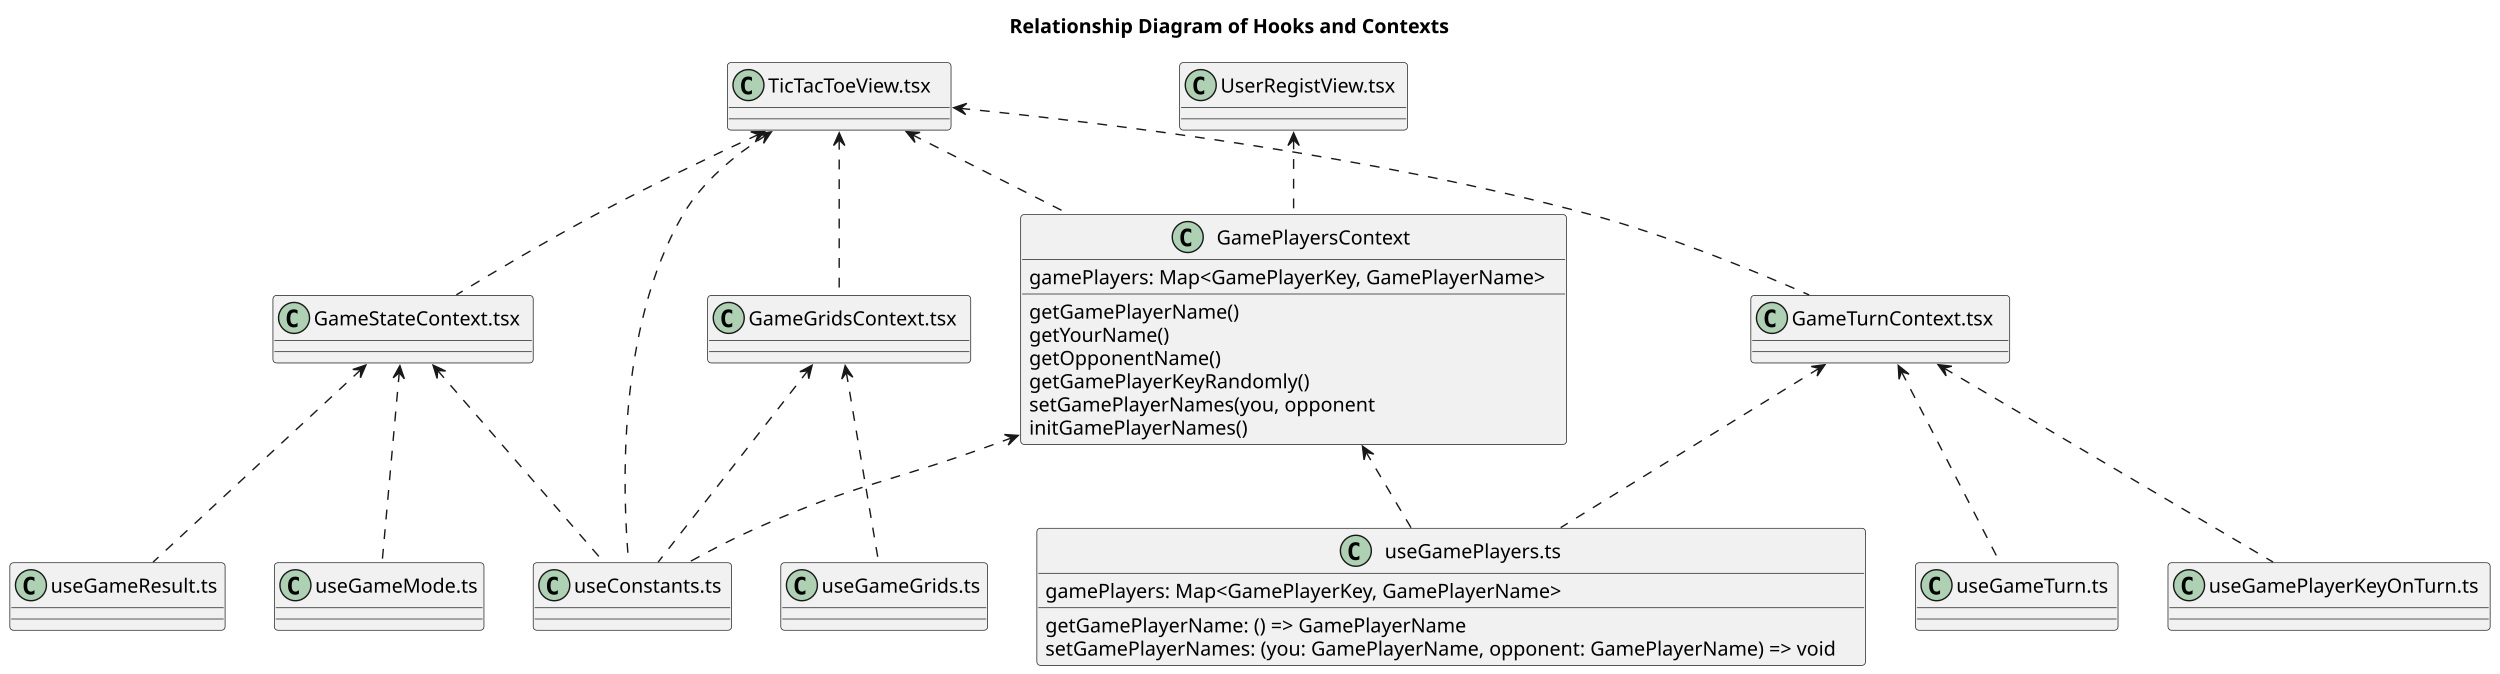
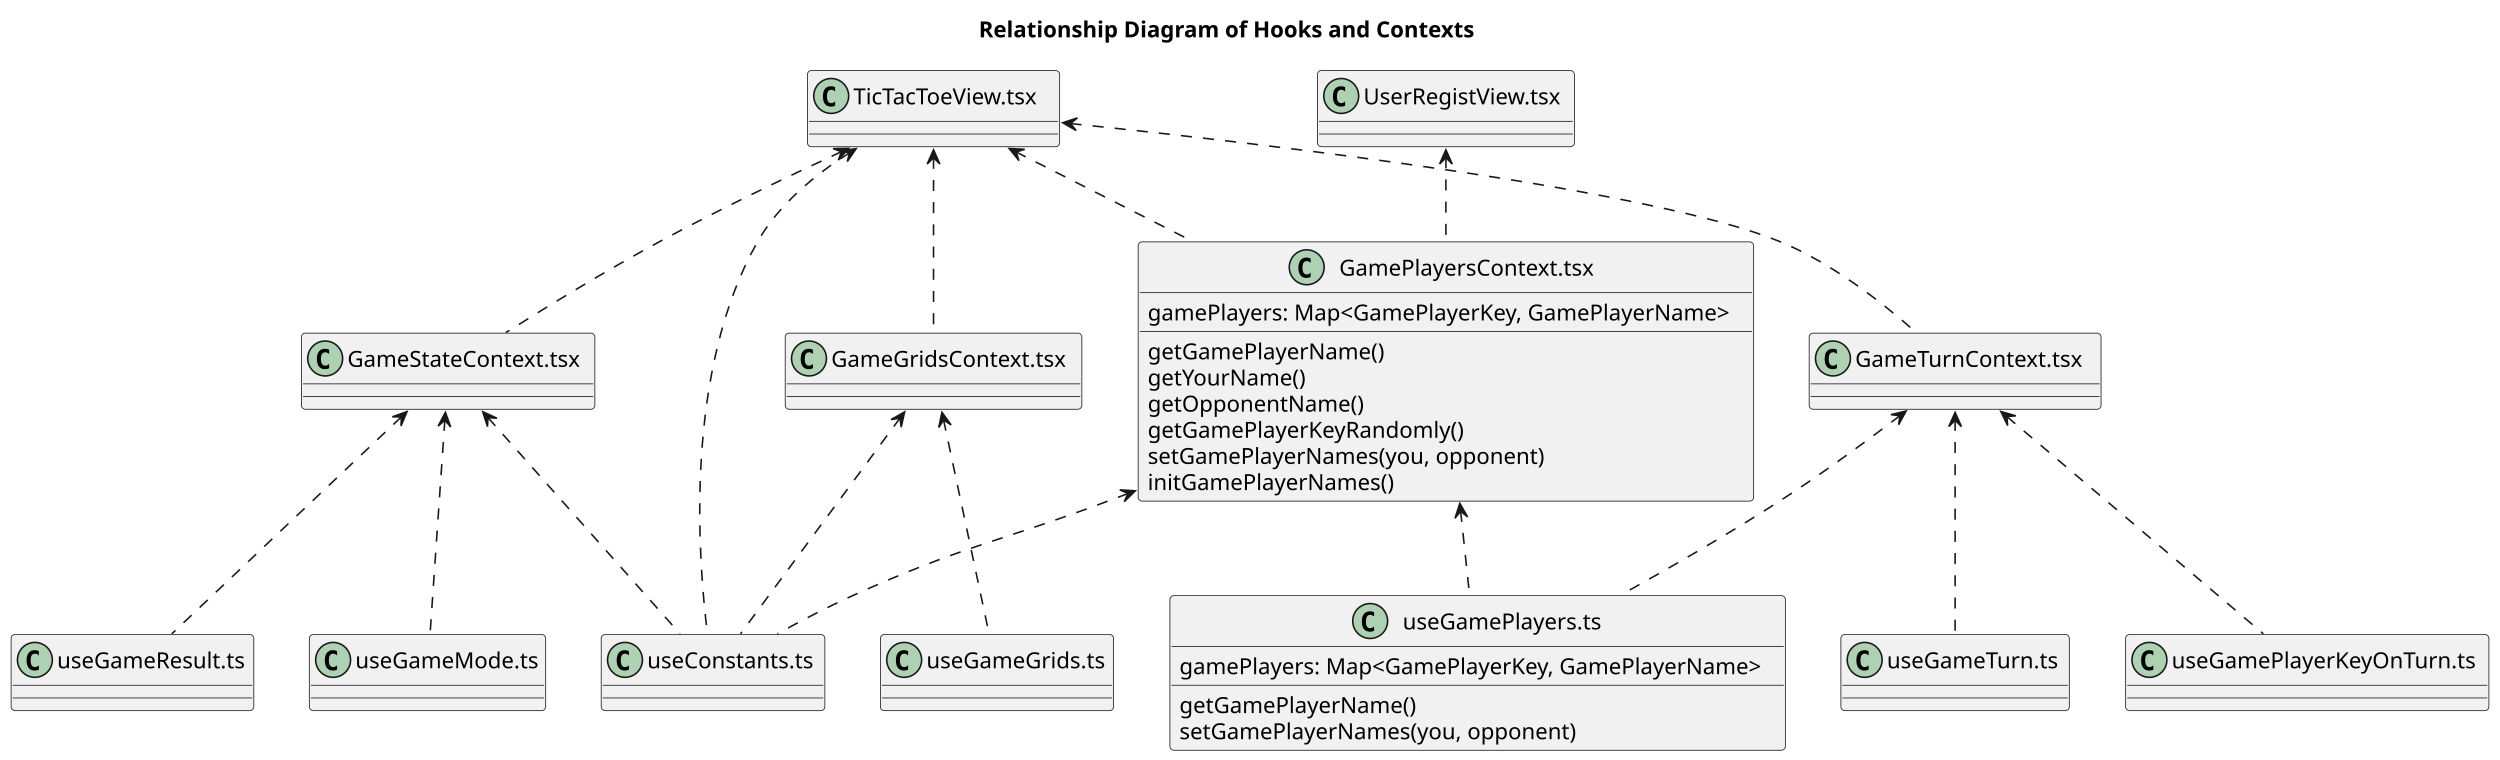
- <svg xmlns="http://www.w3.org/2000/svg" contentStyleType="text/css" height="479px" preserveAspectRatio="none" style="width:1777px;height:479px;background:#FFFFFF;" version="1.1" viewBox="0 0 1777 479" width="1777px" zoomAndPan="magnify">
+ <svg xmlns="http://www.w3.org/2000/svg" contentStyleType="text/css" height="479px" preserveAspectRatio="none" style="width:1576px;height:479px;background:#FFFFFF;" version="1.1" viewBox="0 0 1576 479" width="1576px" zoomAndPan="magnify">
  <defs />
  <g>
-     <text fill="#000000" font-family="sans-serif" font-size="14" font-weight="bold" lengthAdjust="spacing" textLength="328" x="717.5" y="23.535">Relationship Diagram of Hooks and Contexts</text>
+     <text fill="#000000" font-family="sans-serif" font-size="14" font-weight="bold" lengthAdjust="spacing" textLength="328" x="617" y="23.535">Relationship Diagram of Hooks and Contexts</text>
    <g id="elem_UserRegistView">
-       <rect codeLine="3" fill="#F1F1F1" height="48" id="UserRegistView" rx="2.5" ry="2.5" style="stroke:#181818;stroke-width:0.5;" width="162" x="838.5" y="44.488" />
-       <ellipse cx="853.5" cy="60.488" fill="#ADD1B2" rx="11" ry="11" style="stroke:#181818;stroke-width:1.0;" />
-       <path d="M855.973,66.631 Q855.392,66.93 854.753,67.08 Q854.114,67.229 853.408,67.229 Q850.901,67.229 849.582,65.577 Q848.262,63.925 848.262,60.804 Q848.262,57.675 849.582,56.023 Q850.901,54.371 853.408,54.371 Q854.114,54.371 854.761,54.52 Q855.409,54.67 855.973,54.969 L855.973,57.691 Q855.342,57.11 854.749,56.841 Q854.155,56.571 853.524,56.571 Q852.18,56.571 851.495,57.638 Q850.81,58.704 850.81,60.804 Q850.81,62.896 851.495,63.963 Q852.18,65.029 853.524,65.029 Q854.155,65.029 854.749,64.76 Q855.342,64.49 855.973,63.909 Z " fill="#000000" />
-       <text fill="#000000" font-family="sans-serif" font-size="14" lengthAdjust="spacing" textLength="130" x="867.5" y="65.779">UserRegistView.tsx</text>
-       <line style="stroke:#181818;stroke-width:0.5;" x1="839.5" x2="999.5" y1="76.488" y2="76.488" />
-       <line style="stroke:#181818;stroke-width:0.5;" x1="839.5" x2="999.5" y1="84.488" y2="84.488" />
+       <rect codeLine="3" fill="#F1F1F1" height="48" id="UserRegistView" rx="2.5" ry="2.5" style="stroke:#181818;stroke-width:0.5;" width="162" x="830.5" y="44.488" />
+       <ellipse cx="845.5" cy="60.488" fill="#ADD1B2" rx="11" ry="11" style="stroke:#181818;stroke-width:1.0;" />
+       <path d="M847.973,66.631 Q847.392,66.93 846.753,67.08 Q846.114,67.229 845.408,67.229 Q842.901,67.229 841.582,65.577 Q840.262,63.925 840.262,60.804 Q840.262,57.675 841.582,56.023 Q842.901,54.371 845.408,54.371 Q846.114,54.371 846.761,54.52 Q847.409,54.67 847.973,54.969 L847.973,57.691 Q847.342,57.11 846.749,56.841 Q846.155,56.571 845.524,56.571 Q844.18,56.571 843.495,57.638 Q842.81,58.704 842.81,60.804 Q842.81,62.896 843.495,63.963 Q844.18,65.029 845.524,65.029 Q846.155,65.029 846.749,64.76 Q847.342,64.49 847.973,63.909 Z " fill="#000000" />
+       <text fill="#000000" font-family="sans-serif" font-size="14" lengthAdjust="spacing" textLength="130" x="859.5" y="65.779">UserRegistView.tsx</text>
+       <line style="stroke:#181818;stroke-width:0.5;" x1="831.5" x2="991.5" y1="76.488" y2="76.488" />
+       <line style="stroke:#181818;stroke-width:0.5;" x1="831.5" x2="991.5" y1="84.488" y2="84.488" />
    </g>
    <g id="elem_TicTacToeView">
-       <rect codeLine="6" fill="#F1F1F1" height="48" id="TicTacToeView" rx="2.5" ry="2.5" style="stroke:#181818;stroke-width:0.5;" width="159" x="517" y="44.488" />
-       <ellipse cx="532" cy="60.488" fill="#ADD1B2" rx="11" ry="11" style="stroke:#181818;stroke-width:1.0;" />
-       <path d="M534.473,66.631 Q533.892,66.93 533.253,67.08 Q532.614,67.229 531.908,67.229 Q529.401,67.229 528.082,65.577 Q526.762,63.925 526.762,60.804 Q526.762,57.675 528.082,56.023 Q529.401,54.371 531.908,54.371 Q532.614,54.371 533.261,54.52 Q533.909,54.67 534.473,54.969 L534.473,57.691 Q533.842,57.11 533.249,56.841 Q532.655,56.571 532.024,56.571 Q530.68,56.571 529.995,57.638 Q529.31,58.704 529.31,60.804 Q529.31,62.896 529.995,63.963 Q530.68,65.029 532.024,65.029 Q532.655,65.029 533.249,64.76 Q533.842,64.49 534.473,63.909 Z " fill="#000000" />
-       <text fill="#000000" font-family="sans-serif" font-size="14" lengthAdjust="spacing" textLength="127" x="546" y="65.779">TicTacToeView.tsx</text>
-       <line style="stroke:#181818;stroke-width:0.5;" x1="518" x2="675" y1="76.488" y2="76.488" />
-       <line style="stroke:#181818;stroke-width:0.5;" x1="518" x2="675" y1="84.488" y2="84.488" />
+       <rect codeLine="6" fill="#F1F1F1" height="48" id="TicTacToeView" rx="2.5" ry="2.5" style="stroke:#181818;stroke-width:0.5;" width="159" x="509" y="44.488" />
+       <ellipse cx="524" cy="60.488" fill="#ADD1B2" rx="11" ry="11" style="stroke:#181818;stroke-width:1.0;" />
+       <path d="M526.473,66.631 Q525.892,66.93 525.253,67.08 Q524.614,67.229 523.908,67.229 Q521.401,67.229 520.082,65.577 Q518.762,63.925 518.762,60.804 Q518.762,57.675 520.082,56.023 Q521.401,54.371 523.908,54.371 Q524.614,54.371 525.261,54.52 Q525.909,54.67 526.473,54.969 L526.473,57.691 Q525.842,57.11 525.249,56.841 Q524.655,56.571 524.024,56.571 Q522.68,56.571 521.995,57.638 Q521.31,58.704 521.31,60.804 Q521.31,62.896 521.995,63.963 Q522.68,65.029 524.024,65.029 Q524.655,65.029 525.249,64.76 Q525.842,64.49 526.473,63.909 Z " fill="#000000" />
+       <text fill="#000000" font-family="sans-serif" font-size="14" lengthAdjust="spacing" textLength="127" x="538" y="65.779">TicTacToeView.tsx</text>
+       <line style="stroke:#181818;stroke-width:0.5;" x1="510" x2="667" y1="76.488" y2="76.488" />
+       <line style="stroke:#181818;stroke-width:0.5;" x1="510" x2="667" y1="84.488" y2="84.488" />
    </g>
    <g id="elem_GameGridsContext">
-       <rect codeLine="11" fill="#F1F1F1" height="48" id="GameGridsContext" rx="2.5" ry="2.5" style="stroke:#181818;stroke-width:0.5;" width="187" x="503" y="209.988" />
-       <ellipse cx="518" cy="225.988" fill="#ADD1B2" rx="11" ry="11" style="stroke:#181818;stroke-width:1.0;" />
-       <path d="M520.473,232.131 Q519.892,232.43 519.253,232.58 Q518.614,232.729 517.908,232.729 Q515.401,232.729 514.082,231.077 Q512.762,229.425 512.762,226.304 Q512.762,223.175 514.082,221.523 Q515.401,219.871 517.908,219.871 Q518.614,219.871 519.261,220.02 Q519.909,220.17 520.473,220.469 L520.473,223.191 Q519.842,222.61 519.249,222.341 Q518.655,222.071 518.024,222.071 Q516.68,222.071 515.995,223.137 Q515.31,224.204 515.31,226.304 Q515.31,228.396 515.995,229.463 Q516.68,230.529 518.024,230.529 Q518.655,230.529 519.249,230.26 Q519.842,229.99 520.473,229.409 Z " fill="#000000" />
-       <text fill="#000000" font-family="sans-serif" font-size="14" lengthAdjust="spacing" textLength="155" x="532" y="231.279">GameGridsContext.tsx</text>
-       <line style="stroke:#181818;stroke-width:0.5;" x1="504" x2="689" y1="241.988" y2="241.988" />
-       <line style="stroke:#181818;stroke-width:0.5;" x1="504" x2="689" y1="249.988" y2="249.988" />
+       <rect codeLine="11" fill="#F1F1F1" height="48" id="GameGridsContext" rx="2.5" ry="2.5" style="stroke:#181818;stroke-width:0.5;" width="187" x="495" y="209.988" />
+       <ellipse cx="510" cy="225.988" fill="#ADD1B2" rx="11" ry="11" style="stroke:#181818;stroke-width:1.0;" />
+       <path d="M512.473,232.131 Q511.892,232.43 511.253,232.58 Q510.614,232.729 509.908,232.729 Q507.401,232.729 506.082,231.077 Q504.762,229.425 504.762,226.304 Q504.762,223.175 506.082,221.523 Q507.401,219.871 509.908,219.871 Q510.614,219.871 511.261,220.02 Q511.909,220.17 512.473,220.469 L512.473,223.191 Q511.842,222.61 511.249,222.341 Q510.655,222.071 510.024,222.071 Q508.68,222.071 507.995,223.137 Q507.31,224.204 507.31,226.304 Q507.31,228.396 507.995,229.463 Q508.68,230.529 510.024,230.529 Q510.655,230.529 511.249,230.26 Q511.842,229.99 512.473,229.409 Z " fill="#000000" />
+       <text fill="#000000" font-family="sans-serif" font-size="14" lengthAdjust="spacing" textLength="155" x="524" y="231.279">GameGridsContext.tsx</text>
+       <line style="stroke:#181818;stroke-width:0.5;" x1="496" x2="681" y1="241.988" y2="241.988" />
+       <line style="stroke:#181818;stroke-width:0.5;" x1="496" x2="681" y1="249.988" y2="249.988" />
    </g>
    <g id="elem_GamePlayersContext">
-       <rect codeLine="14" fill="#F1F1F1" height="163.418" id="GamePlayersContext" rx="2.5" ry="2.5" style="stroke:#181818;stroke-width:0.5;" width="388" x="725.5" y="152.488" />
-       <ellipse cx="844.25" cy="168.488" fill="#ADD1B2" rx="11" ry="11" style="stroke:#181818;stroke-width:1.0;" />
-       <path d="M846.723,174.631 Q846.142,174.93 845.503,175.08 Q844.864,175.229 844.158,175.229 Q841.651,175.229 840.332,173.577 Q839.012,171.925 839.012,168.804 Q839.012,165.675 840.332,164.023 Q841.651,162.371 844.158,162.371 Q844.864,162.371 845.511,162.52 Q846.159,162.67 846.723,162.969 L846.723,165.691 Q846.092,165.11 845.499,164.841 Q844.905,164.571 844.274,164.571 Q842.93,164.571 842.245,165.637 Q841.56,166.704 841.56,168.804 Q841.56,170.896 842.245,171.963 Q842.93,173.029 844.274,173.029 Q844.905,173.029 845.499,172.76 Q846.092,172.49 846.723,171.909 Z " fill="#000000" />
-       <text fill="#000000" font-family="sans-serif" font-size="14" lengthAdjust="spacing" textLength="142" x="864.75" y="173.779">GamePlayersContext</text>
-       <line style="stroke:#181818;stroke-width:0.5;" x1="726.5" x2="1112.5" y1="184.488" y2="184.488" />
-       <text fill="#000000" font-family="sans-serif" font-size="14" lengthAdjust="spacing" textLength="376" x="731.5" y="202.023">gamePlayers: Map&lt;GamePlayerKey, GamePlayerName&gt;</text>
-       <line style="stroke:#181818;stroke-width:0.5;" x1="726.5" x2="1112.5" y1="208.977" y2="208.977" />
-       <text fill="#000000" font-family="sans-serif" font-size="14" lengthAdjust="spacing" textLength="151" x="731.5" y="226.512">getGamePlayerName()</text>
-       <text fill="#000000" font-family="sans-serif" font-size="14" lengthAdjust="spacing" textLength="104" x="731.5" y="243">getYourName()</text>
-       <text fill="#000000" font-family="sans-serif" font-size="14" lengthAdjust="spacing" textLength="140" x="731.5" y="259.488">getOpponentName()</text>
-       <text fill="#000000" font-family="sans-serif" font-size="14" lengthAdjust="spacing" textLength="204" x="731.5" y="275.977">getGamePlayerKeyRandomly()</text>
-       <text fill="#000000" font-family="sans-serif" font-size="14" lengthAdjust="spacing" textLength="251" x="731.5" y="292.465">setGamePlayerNames(you, opponent</text>
-       <text fill="#000000" font-family="sans-serif" font-size="14" lengthAdjust="spacing" textLength="158" x="731.5" y="308.953">initGamePlayerNames()</text>
+       <rect codeLine="14" fill="#F1F1F1" height="163.418" id="GamePlayersContext" rx="2.5" ry="2.5" style="stroke:#181818;stroke-width:0.5;" width="388" x="717.5" y="152.488" />
+       <ellipse cx="823.75" cy="168.488" fill="#ADD1B2" rx="11" ry="11" style="stroke:#181818;stroke-width:1.0;" />
+       <path d="M826.223,174.631 Q825.642,174.93 825.003,175.08 Q824.364,175.229 823.658,175.229 Q821.151,175.229 819.832,173.577 Q818.512,171.925 818.512,168.804 Q818.512,165.675 819.832,164.023 Q821.151,162.371 823.658,162.371 Q824.364,162.371 825.011,162.52 Q825.659,162.67 826.223,162.969 L826.223,165.691 Q825.592,165.11 824.999,164.841 Q824.405,164.571 823.774,164.571 Q822.43,164.571 821.745,165.637 Q821.06,166.704 821.06,168.804 Q821.06,170.896 821.745,171.963 Q822.43,173.029 823.774,173.029 Q824.405,173.029 824.999,172.76 Q825.592,172.49 826.223,171.909 Z " fill="#000000" />
+       <text fill="#000000" font-family="sans-serif" font-size="14" lengthAdjust="spacing" textLength="167" x="844.25" y="173.779">GamePlayersContext.tsx</text>
+       <line style="stroke:#181818;stroke-width:0.5;" x1="718.5" x2="1104.5" y1="184.488" y2="184.488" />
+       <text fill="#000000" font-family="sans-serif" font-size="14" lengthAdjust="spacing" textLength="376" x="723.5" y="202.023">gamePlayers: Map&lt;GamePlayerKey, GamePlayerName&gt;</text>
+       <line style="stroke:#181818;stroke-width:0.5;" x1="718.5" x2="1104.5" y1="208.977" y2="208.977" />
+       <text fill="#000000" font-family="sans-serif" font-size="14" lengthAdjust="spacing" textLength="151" x="723.5" y="226.512">getGamePlayerName()</text>
+       <text fill="#000000" font-family="sans-serif" font-size="14" lengthAdjust="spacing" textLength="104" x="723.5" y="243">getYourName()</text>
+       <text fill="#000000" font-family="sans-serif" font-size="14" lengthAdjust="spacing" textLength="140" x="723.5" y="259.488">getOpponentName()</text>
+       <text fill="#000000" font-family="sans-serif" font-size="14" lengthAdjust="spacing" textLength="204" x="723.5" y="275.977">getGamePlayerKeyRandomly()</text>
+       <text fill="#000000" font-family="sans-serif" font-size="14" lengthAdjust="spacing" textLength="256" x="723.5" y="292.465">setGamePlayerNames(you, opponent)</text>
+       <text fill="#000000" font-family="sans-serif" font-size="14" lengthAdjust="spacing" textLength="158" x="723.5" y="308.953">initGamePlayerNames()</text>
    </g>
    <g id="elem_GameStateContext">
-       <rect codeLine="24" fill="#F1F1F1" height="48" id="GameStateContext" rx="2.5" ry="2.5" style="stroke:#181818;stroke-width:0.5;" width="185" x="194" y="209.988" />
-       <ellipse cx="209" cy="225.988" fill="#ADD1B2" rx="11" ry="11" style="stroke:#181818;stroke-width:1.0;" />
-       <path d="M211.473,232.131 Q210.892,232.43 210.253,232.58 Q209.614,232.729 208.908,232.729 Q206.401,232.729 205.082,231.077 Q203.762,229.425 203.762,226.304 Q203.762,223.175 205.082,221.523 Q206.401,219.871 208.908,219.871 Q209.614,219.871 210.261,220.02 Q210.909,220.17 211.473,220.469 L211.473,223.191 Q210.842,222.61 210.249,222.341 Q209.655,222.071 209.024,222.071 Q207.68,222.071 206.995,223.137 Q206.31,224.204 206.31,226.304 Q206.31,228.396 206.995,229.463 Q207.68,230.529 209.024,230.529 Q209.655,230.529 210.249,230.26 Q210.842,229.99 211.473,229.409 Z " fill="#000000" />
-       <text fill="#000000" font-family="sans-serif" font-size="14" lengthAdjust="spacing" textLength="153" x="223" y="231.279">GameStateContext.tsx</text>
-       <line style="stroke:#181818;stroke-width:0.5;" x1="195" x2="378" y1="241.988" y2="241.988" />
-       <line style="stroke:#181818;stroke-width:0.5;" x1="195" x2="378" y1="249.988" y2="249.988" />
+       <rect codeLine="24" fill="#F1F1F1" height="48" id="GameStateContext" rx="2.5" ry="2.5" style="stroke:#181818;stroke-width:0.5;" width="185" x="190" y="209.988" />
+       <ellipse cx="205" cy="225.988" fill="#ADD1B2" rx="11" ry="11" style="stroke:#181818;stroke-width:1.0;" />
+       <path d="M207.473,232.131 Q206.892,232.43 206.253,232.58 Q205.614,232.729 204.908,232.729 Q202.401,232.729 201.082,231.077 Q199.762,229.425 199.762,226.304 Q199.762,223.175 201.082,221.523 Q202.401,219.871 204.908,219.871 Q205.614,219.871 206.261,220.02 Q206.909,220.17 207.473,220.469 L207.473,223.191 Q206.842,222.61 206.249,222.341 Q205.655,222.071 205.024,222.071 Q203.68,222.071 202.995,223.137 Q202.31,224.204 202.31,226.304 Q202.31,228.396 202.995,229.463 Q203.68,230.529 205.024,230.529 Q205.655,230.529 206.249,230.26 Q206.842,229.99 207.473,229.409 Z " fill="#000000" />
+       <text fill="#000000" font-family="sans-serif" font-size="14" lengthAdjust="spacing" textLength="153" x="219" y="231.279">GameStateContext.tsx</text>
+       <line style="stroke:#181818;stroke-width:0.5;" x1="191" x2="374" y1="241.988" y2="241.988" />
+       <line style="stroke:#181818;stroke-width:0.5;" x1="191" x2="374" y1="249.988" y2="249.988" />
    </g>
    <g id="elem_GameTurnContext">
-       <rect codeLine="27" fill="#F1F1F1" height="48" id="GameTurnContext" rx="2.5" ry="2.5" style="stroke:#181818;stroke-width:0.5;" width="184" x="1244.5" y="209.988" />
-       <ellipse cx="1259.5" cy="225.988" fill="#ADD1B2" rx="11" ry="11" style="stroke:#181818;stroke-width:1.0;" />
-       <path d="M1261.973,232.131 Q1261.392,232.43 1260.753,232.58 Q1260.114,232.729 1259.408,232.729 Q1256.901,232.729 1255.582,231.077 Q1254.262,229.425 1254.262,226.304 Q1254.262,223.175 1255.582,221.523 Q1256.901,219.871 1259.408,219.871 Q1260.114,219.871 1260.761,220.02 Q1261.409,220.17 1261.973,220.469 L1261.973,223.191 Q1261.342,222.61 1260.749,222.341 Q1260.155,222.071 1259.524,222.071 Q1258.18,222.071 1257.495,223.137 Q1256.81,224.204 1256.81,226.304 Q1256.81,228.396 1257.495,229.463 Q1258.18,230.529 1259.524,230.529 Q1260.155,230.529 1260.749,230.26 Q1261.342,229.99 1261.973,229.409 Z " fill="#000000" />
-       <text fill="#000000" font-family="sans-serif" font-size="14" lengthAdjust="spacing" textLength="152" x="1273.5" y="231.279">GameTurnContext.tsx</text>
-       <line style="stroke:#181818;stroke-width:0.5;" x1="1245.5" x2="1427.5" y1="241.988" y2="241.988" />
-       <line style="stroke:#181818;stroke-width:0.5;" x1="1245.5" x2="1427.5" y1="249.988" y2="249.988" />
+       <rect codeLine="27" fill="#F1F1F1" height="48" id="GameTurnContext" rx="2.5" ry="2.5" style="stroke:#181818;stroke-width:0.5;" width="184" x="1140.5" y="209.988" />
+       <ellipse cx="1155.5" cy="225.988" fill="#ADD1B2" rx="11" ry="11" style="stroke:#181818;stroke-width:1.0;" />
+       <path d="M1157.973,232.131 Q1157.392,232.43 1156.753,232.58 Q1156.114,232.729 1155.408,232.729 Q1152.901,232.729 1151.582,231.077 Q1150.262,229.425 1150.262,226.304 Q1150.262,223.175 1151.582,221.523 Q1152.901,219.871 1155.408,219.871 Q1156.114,219.871 1156.761,220.02 Q1157.409,220.17 1157.973,220.469 L1157.973,223.191 Q1157.342,222.61 1156.749,222.341 Q1156.155,222.071 1155.524,222.071 Q1154.18,222.071 1153.495,223.137 Q1152.81,224.204 1152.81,226.304 Q1152.81,228.396 1153.495,229.463 Q1154.18,230.529 1155.524,230.529 Q1156.155,230.529 1156.749,230.26 Q1157.342,229.99 1157.973,229.409 Z " fill="#000000" />
+       <text fill="#000000" font-family="sans-serif" font-size="14" lengthAdjust="spacing" textLength="152" x="1169.5" y="231.279">GameTurnContext.tsx</text>
+       <line style="stroke:#181818;stroke-width:0.5;" x1="1141.5" x2="1323.5" y1="241.988" y2="241.988" />
+       <line style="stroke:#181818;stroke-width:0.5;" x1="1141.5" x2="1323.5" y1="249.988" y2="249.988" />
    </g>
    <g id="elem_useConstants">
      <rect codeLine="31" fill="#F1F1F1" height="48" id="useConstants" rx="2.5" ry="2.5" style="stroke:#181818;stroke-width:0.5;" width="141" x="379" y="399.988" />
      <ellipse cx="394" cy="415.988" fill="#ADD1B2" rx="11" ry="11" style="stroke:#181818;stroke-width:1.0;" />
      <path d="M396.473,422.131 Q395.892,422.43 395.253,422.58 Q394.614,422.729 393.908,422.729 Q391.401,422.729 390.082,421.077 Q388.762,419.425 388.762,416.304 Q388.762,413.175 390.082,411.523 Q391.401,409.871 393.908,409.871 Q394.614,409.871 395.261,410.021 Q395.909,410.17 396.473,410.469 L396.473,413.191 Q395.842,412.61 395.249,412.341 Q394.655,412.071 394.024,412.071 Q392.68,412.071 391.995,413.137 Q391.31,414.204 391.31,416.304 Q391.31,418.396 391.995,419.463 Q392.68,420.529 394.024,420.529 Q394.655,420.529 395.249,420.26 Q395.842,419.99 396.473,419.409 Z " fill="#000000" />
      <text fill="#000000" font-family="sans-serif" font-size="14" lengthAdjust="spacing" textLength="109" x="408" y="421.279">useConstants.ts</text>
      <line style="stroke:#181818;stroke-width:0.5;" x1="380" x2="519" y1="431.988" y2="431.988" />
      <line style="stroke:#181818;stroke-width:0.5;" x1="380" x2="519" y1="439.988" y2="439.988" />
    </g>
    <g id="elem_useGameGrids">
      <rect codeLine="33" fill="#F1F1F1" height="48" id="useGameGrids" rx="2.5" ry="2.5" style="stroke:#181818;stroke-width:0.5;" width="147" x="555" y="399.988" />
      <ellipse cx="570" cy="415.988" fill="#ADD1B2" rx="11" ry="11" style="stroke:#181818;stroke-width:1.0;" />
      <path d="M572.473,422.131 Q571.892,422.43 571.253,422.58 Q570.614,422.729 569.908,422.729 Q567.401,422.729 566.082,421.077 Q564.762,419.425 564.762,416.304 Q564.762,413.175 566.082,411.523 Q567.401,409.871 569.908,409.871 Q570.614,409.871 571.261,410.021 Q571.909,410.17 572.473,410.469 L572.473,413.191 Q571.842,412.61 571.249,412.341 Q570.655,412.071 570.024,412.071 Q568.68,412.071 567.995,413.137 Q567.31,414.204 567.31,416.304 Q567.31,418.396 567.995,419.463 Q568.68,420.529 570.024,420.529 Q570.655,420.529 571.249,420.26 Q571.842,419.99 572.473,419.409 Z " fill="#000000" />
      <text fill="#000000" font-family="sans-serif" font-size="14" lengthAdjust="spacing" textLength="115" x="584" y="421.279">useGameGrids.ts</text>
      <line style="stroke:#181818;stroke-width:0.5;" x1="556" x2="701" y1="431.988" y2="431.988" />
      <line style="stroke:#181818;stroke-width:0.5;" x1="556" x2="701" y1="439.988" y2="439.988" />
    </g>
    <g id="elem_useGamePlayers">
-       <rect codeLine="35" fill="#F1F1F1" height="97.465" id="useGamePlayers" rx="2.5" ry="2.5" style="stroke:#181818;stroke-width:0.5;" width="589" x="737" y="375.488" />
-       <ellipse cx="963.75" cy="391.488" fill="#ADD1B2" rx="11" ry="11" style="stroke:#181818;stroke-width:1.0;" />
-       <path d="M966.223,397.631 Q965.642,397.93 965.003,398.08 Q964.364,398.229 963.658,398.229 Q961.151,398.229 959.832,396.577 Q958.512,394.925 958.512,391.804 Q958.512,388.675 959.832,387.023 Q961.151,385.371 963.658,385.371 Q964.364,385.371 965.011,385.521 Q965.659,385.67 966.223,385.969 L966.223,388.691 Q965.592,388.11 964.999,387.841 Q964.405,387.571 963.774,387.571 Q962.43,387.571 961.745,388.637 Q961.06,389.704 961.06,391.804 Q961.06,393.896 961.745,394.963 Q962.43,396.029 963.774,396.029 Q964.405,396.029 964.999,395.76 Q965.592,395.49 966.223,394.909 Z " fill="#000000" />
-       <text fill="#000000" font-family="sans-serif" font-size="14" lengthAdjust="spacing" textLength="127" x="984.25" y="396.779">useGamePlayers.ts</text>
-       <line style="stroke:#181818;stroke-width:0.5;" x1="738" x2="1325" y1="407.488" y2="407.488" />
-       <text fill="#000000" font-family="sans-serif" font-size="14" lengthAdjust="spacing" textLength="376" x="743" y="425.023">gamePlayers: Map&lt;GamePlayerKey, GamePlayerName&gt;</text>
-       <line style="stroke:#181818;stroke-width:0.5;" x1="738" x2="1325" y1="431.977" y2="431.977" />
-       <text fill="#000000" font-family="sans-serif" font-size="14" lengthAdjust="spacing" textLength="308" x="743" y="449.512">getGamePlayerName: () =&gt; GamePlayerName</text>
-       <text fill="#000000" font-family="sans-serif" font-size="14" lengthAdjust="spacing" textLength="577" x="743" y="466">setGamePlayerNames: (you: GamePlayerName, opponent: GamePlayerName) =&gt; void</text>
+       <rect codeLine="35" fill="#F1F1F1" height="97.465" id="useGamePlayers" rx="2.5" ry="2.5" style="stroke:#181818;stroke-width:0.5;" width="388" x="737.5" y="375.488" />
+       <ellipse cx="863.75" cy="391.488" fill="#ADD1B2" rx="11" ry="11" style="stroke:#181818;stroke-width:1.0;" />
+       <path d="M866.223,397.631 Q865.642,397.93 865.003,398.08 Q864.364,398.229 863.658,398.229 Q861.151,398.229 859.832,396.577 Q858.512,394.925 858.512,391.804 Q858.512,388.675 859.832,387.023 Q861.151,385.371 863.658,385.371 Q864.364,385.371 865.011,385.521 Q865.659,385.67 866.223,385.969 L866.223,388.691 Q865.592,388.11 864.999,387.841 Q864.405,387.571 863.774,387.571 Q862.43,387.571 861.745,388.637 Q861.06,389.704 861.06,391.804 Q861.06,393.896 861.745,394.963 Q862.43,396.029 863.774,396.029 Q864.405,396.029 864.999,395.76 Q865.592,395.49 866.223,394.909 Z " fill="#000000" />
+       <text fill="#000000" font-family="sans-serif" font-size="14" lengthAdjust="spacing" textLength="127" x="884.25" y="396.779">useGamePlayers.ts</text>
+       <line style="stroke:#181818;stroke-width:0.5;" x1="738.5" x2="1124.5" y1="407.488" y2="407.488" />
+       <text fill="#000000" font-family="sans-serif" font-size="14" lengthAdjust="spacing" textLength="376" x="743.5" y="425.023">gamePlayers: Map&lt;GamePlayerKey, GamePlayerName&gt;</text>
+       <line style="stroke:#181818;stroke-width:0.5;" x1="738.5" x2="1124.5" y1="431.977" y2="431.977" />
+       <text fill="#000000" font-family="sans-serif" font-size="14" lengthAdjust="spacing" textLength="151" x="743.5" y="449.512">getGamePlayerName()</text>
+       <text fill="#000000" font-family="sans-serif" font-size="14" lengthAdjust="spacing" textLength="256" x="743.5" y="466">setGamePlayerNames(you, opponent)</text>
    </g>
    <g id="elem_useGameMode">
      <rect codeLine="41" fill="#F1F1F1" height="48" id="useGameMode" rx="2.5" ry="2.5" style="stroke:#181818;stroke-width:0.5;" width="149" x="195" y="399.988" />
      <ellipse cx="210" cy="415.988" fill="#ADD1B2" rx="11" ry="11" style="stroke:#181818;stroke-width:1.0;" />
      <path d="M212.473,422.131 Q211.892,422.43 211.253,422.58 Q210.614,422.729 209.908,422.729 Q207.401,422.729 206.082,421.077 Q204.762,419.425 204.762,416.304 Q204.762,413.175 206.082,411.523 Q207.401,409.871 209.908,409.871 Q210.614,409.871 211.261,410.021 Q211.909,410.17 212.473,410.469 L212.473,413.191 Q211.842,412.61 211.249,412.341 Q210.655,412.071 210.024,412.071 Q208.68,412.071 207.995,413.137 Q207.31,414.204 207.31,416.304 Q207.31,418.396 207.995,419.463 Q208.68,420.529 210.024,420.529 Q210.655,420.529 211.249,420.26 Q211.842,419.99 212.473,419.409 Z " fill="#000000" />
      <text fill="#000000" font-family="sans-serif" font-size="14" lengthAdjust="spacing" textLength="117" x="224" y="421.279">useGameMode.ts</text>
      <line style="stroke:#181818;stroke-width:0.5;" x1="196" x2="343" y1="431.988" y2="431.988" />
      <line style="stroke:#181818;stroke-width:0.5;" x1="196" x2="343" y1="439.988" y2="439.988" />
    </g>
    <g id="elem_useGameResult">
      <rect codeLine="42" fill="#F1F1F1" height="48" id="useGameResult" rx="2.5" ry="2.5" style="stroke:#181818;stroke-width:0.5;" width="153" x="7" y="399.988" />
      <ellipse cx="22" cy="415.988" fill="#ADD1B2" rx="11" ry="11" style="stroke:#181818;stroke-width:1.0;" />
      <path d="M24.473,422.131 Q23.892,422.43 23.253,422.58 Q22.614,422.729 21.908,422.729 Q19.401,422.729 18.081,421.077 Q16.762,419.425 16.762,416.304 Q16.762,413.175 18.081,411.523 Q19.401,409.871 21.908,409.871 Q22.614,409.871 23.261,410.021 Q23.909,410.17 24.473,410.469 L24.473,413.191 Q23.842,412.61 23.249,412.341 Q22.655,412.071 22.024,412.071 Q20.68,412.071 19.995,413.137 Q19.31,414.204 19.31,416.304 Q19.31,418.396 19.995,419.463 Q20.68,420.529 22.024,420.529 Q22.655,420.529 23.249,420.26 Q23.842,419.99 24.473,419.409 Z " fill="#000000" />
      <text fill="#000000" font-family="sans-serif" font-size="14" lengthAdjust="spacing" textLength="121" x="36" y="421.279">useGameResult.ts</text>
      <line style="stroke:#181818;stroke-width:0.5;" x1="8" x2="159" y1="431.988" y2="431.988" />
      <line style="stroke:#181818;stroke-width:0.5;" x1="8" x2="159" y1="439.988" y2="439.988" />
    </g>
    <g id="elem_useGameTurn">
-       <rect codeLine="43" fill="#F1F1F1" height="48" id="useGameTurn" rx="2.5" ry="2.5" style="stroke:#181818;stroke-width:0.5;" width="144" x="1361.5" y="399.988" />
-       <ellipse cx="1376.5" cy="415.988" fill="#ADD1B2" rx="11" ry="11" style="stroke:#181818;stroke-width:1.0;" />
-       <path d="M1378.973,422.131 Q1378.392,422.43 1377.753,422.58 Q1377.114,422.729 1376.408,422.729 Q1373.901,422.729 1372.582,421.077 Q1371.262,419.425 1371.262,416.304 Q1371.262,413.175 1372.582,411.523 Q1373.901,409.871 1376.408,409.871 Q1377.114,409.871 1377.761,410.021 Q1378.409,410.17 1378.973,410.469 L1378.973,413.191 Q1378.342,412.61 1377.749,412.341 Q1377.155,412.071 1376.524,412.071 Q1375.18,412.071 1374.495,413.137 Q1373.81,414.204 1373.81,416.304 Q1373.81,418.396 1374.495,419.463 Q1375.18,420.529 1376.524,420.529 Q1377.155,420.529 1377.749,420.26 Q1378.342,419.99 1378.973,419.409 Z " fill="#000000" />
-       <text fill="#000000" font-family="sans-serif" font-size="14" lengthAdjust="spacing" textLength="112" x="1390.5" y="421.279">useGameTurn.ts</text>
-       <line style="stroke:#181818;stroke-width:0.5;" x1="1362.5" x2="1504.5" y1="431.988" y2="431.988" />
-       <line style="stroke:#181818;stroke-width:0.5;" x1="1362.5" x2="1504.5" y1="439.988" y2="439.988" />
+       <rect codeLine="43" fill="#F1F1F1" height="48" id="useGameTurn" rx="2.5" ry="2.5" style="stroke:#181818;stroke-width:0.5;" width="144" x="1160.5" y="399.988" />
+       <ellipse cx="1175.5" cy="415.988" fill="#ADD1B2" rx="11" ry="11" style="stroke:#181818;stroke-width:1.0;" />
+       <path d="M1177.973,422.131 Q1177.392,422.43 1176.753,422.58 Q1176.114,422.729 1175.408,422.729 Q1172.901,422.729 1171.582,421.077 Q1170.262,419.425 1170.262,416.304 Q1170.262,413.175 1171.582,411.523 Q1172.901,409.871 1175.408,409.871 Q1176.114,409.871 1176.761,410.021 Q1177.409,410.17 1177.973,410.469 L1177.973,413.191 Q1177.342,412.61 1176.749,412.341 Q1176.155,412.071 1175.524,412.071 Q1174.18,412.071 1173.495,413.137 Q1172.81,414.204 1172.81,416.304 Q1172.81,418.396 1173.495,419.463 Q1174.18,420.529 1175.524,420.529 Q1176.155,420.529 1176.749,420.26 Q1177.342,419.99 1177.973,419.409 Z " fill="#000000" />
+       <text fill="#000000" font-family="sans-serif" font-size="14" lengthAdjust="spacing" textLength="112" x="1189.5" y="421.279">useGameTurn.ts</text>
+       <line style="stroke:#181818;stroke-width:0.5;" x1="1161.5" x2="1303.5" y1="431.988" y2="431.988" />
+       <line style="stroke:#181818;stroke-width:0.5;" x1="1161.5" x2="1303.5" y1="439.988" y2="439.988" />
    </g>
    <g id="elem_useGamePlayerKeyOnTurn">
-       <rect codeLine="44" fill="#F1F1F1" height="48" id="useGamePlayerKeyOnTurn" rx="2.5" ry="2.5" style="stroke:#181818;stroke-width:0.5;" width="229" x="1541" y="399.988" />
-       <ellipse cx="1556" cy="415.988" fill="#ADD1B2" rx="11" ry="11" style="stroke:#181818;stroke-width:1.0;" />
-       <path d="M1558.473,422.131 Q1557.892,422.43 1557.253,422.58 Q1556.614,422.729 1555.908,422.729 Q1553.401,422.729 1552.082,421.077 Q1550.762,419.425 1550.762,416.304 Q1550.762,413.175 1552.082,411.523 Q1553.401,409.871 1555.908,409.871 Q1556.614,409.871 1557.261,410.021 Q1557.909,410.17 1558.473,410.469 L1558.473,413.191 Q1557.842,412.61 1557.249,412.341 Q1556.655,412.071 1556.024,412.071 Q1554.68,412.071 1553.995,413.137 Q1553.31,414.204 1553.31,416.304 Q1553.31,418.396 1553.995,419.463 Q1554.68,420.529 1556.024,420.529 Q1556.655,420.529 1557.249,420.26 Q1557.842,419.99 1558.473,419.409 Z " fill="#000000" />
-       <text fill="#000000" font-family="sans-serif" font-size="14" lengthAdjust="spacing" textLength="197" x="1570" y="421.279">useGamePlayerKeyOnTurn.ts</text>
-       <line style="stroke:#181818;stroke-width:0.5;" x1="1542" x2="1769" y1="431.988" y2="431.988" />
-       <line style="stroke:#181818;stroke-width:0.5;" x1="1542" x2="1769" y1="439.988" y2="439.988" />
+       <rect codeLine="44" fill="#F1F1F1" height="48" id="useGamePlayerKeyOnTurn" rx="2.5" ry="2.5" style="stroke:#181818;stroke-width:0.5;" width="229" x="1340" y="399.988" />
+       <ellipse cx="1355" cy="415.988" fill="#ADD1B2" rx="11" ry="11" style="stroke:#181818;stroke-width:1.0;" />
+       <path d="M1357.473,422.131 Q1356.892,422.43 1356.253,422.58 Q1355.614,422.729 1354.908,422.729 Q1352.401,422.729 1351.082,421.077 Q1349.762,419.425 1349.762,416.304 Q1349.762,413.175 1351.082,411.523 Q1352.401,409.871 1354.908,409.871 Q1355.614,409.871 1356.261,410.021 Q1356.909,410.17 1357.473,410.469 L1357.473,413.191 Q1356.842,412.61 1356.249,412.341 Q1355.655,412.071 1355.024,412.071 Q1353.68,412.071 1352.995,413.137 Q1352.31,414.204 1352.31,416.304 Q1352.31,418.396 1352.995,419.463 Q1353.68,420.529 1355.024,420.529 Q1355.655,420.529 1356.249,420.26 Q1356.842,419.99 1357.473,419.409 Z " fill="#000000" />
+       <text fill="#000000" font-family="sans-serif" font-size="14" lengthAdjust="spacing" textLength="197" x="1369" y="421.279">useGamePlayerKeyOnTurn.ts</text>
+       <line style="stroke:#181818;stroke-width:0.5;" x1="1341" x2="1568" y1="431.988" y2="431.988" />
+       <line style="stroke:#181818;stroke-width:0.5;" x1="1341" x2="1568" y1="439.988" y2="439.988" />
    </g>
    <g id="link_UserRegistView_GamePlayersContext">
-       <path codeLine="46" d="M919.5,99.078 C919.5,114.058 919.5,133.058 919.5,151.998 " fill="none" id="UserRegistView-backto-GamePlayersContext" style="stroke:#181818;stroke-width:1.0;stroke-dasharray:7.0,7.0;" />
-       <polygon fill="#181818" points="919.5,94.428,915.5,103.428,919.5,99.428,923.5,103.428,919.5,94.428" style="stroke:#181818;stroke-width:1.0;" />
+       <path codeLine="46" d="M911.5,99.078 C911.5,114.058 911.5,133.058 911.5,151.998 " fill="none" id="UserRegistView-backto-GamePlayersContext" style="stroke:#181818;stroke-width:1.0;stroke-dasharray:7.0,7.0;" />
+       <polygon fill="#181818" points="911.5,94.428,907.5,103.428,911.5,99.428,915.5,103.428,911.5,94.428" style="stroke:#181818;stroke-width:1.0;" />
    </g>
    <g id="link_TicTacToeView_GameGridsContext">
-       <path codeLine="47" d="M596.5,99.398 C596.5,131.138 596.5,180.608 596.5,209.608 " fill="none" id="TicTacToeView-backto-GameGridsContext" style="stroke:#181818;stroke-width:1.0;stroke-dasharray:7.0,7.0;" />
-       <polygon fill="#181818" points="596.5,94.428,592.5,103.428,596.5,99.428,600.5,103.428,596.5,94.428" style="stroke:#181818;stroke-width:1.0;" />
+       <path codeLine="47" d="M588.5,99.398 C588.5,131.138 588.5,180.608 588.5,209.608 " fill="none" id="TicTacToeView-backto-GameGridsContext" style="stroke:#181818;stroke-width:1.0;stroke-dasharray:7.0,7.0;" />
+       <polygon fill="#181818" points="588.5,94.428,584.5,103.428,588.5,99.428,592.5,103.428,588.5,94.428" style="stroke:#181818;stroke-width:1.0;" />
    </g>
    <g id="link_TicTacToeView_GamePlayersContext">
-       <path codeLine="48" d="M648.36,95.738 C678.86,111.178 719.24,131.618 759.5,151.998 " fill="none" id="TicTacToeView-backto-GamePlayersContext" style="stroke:#181818;stroke-width:1.0;stroke-dasharray:7.0,7.0;" />
-       <polygon fill="#181818" points="644.13,93.598,650.352,101.233,648.591,95.857,653.966,94.096,644.13,93.598" style="stroke:#181818;stroke-width:1.0;" />
+       <path codeLine="48" d="M640.36,95.738 C670.86,111.178 711.24,131.618 751.5,151.998 " fill="none" id="TicTacToeView-backto-GamePlayersContext" style="stroke:#181818;stroke-width:1.0;stroke-dasharray:7.0,7.0;" />
+       <polygon fill="#181818" points="636.13,93.598,642.352,101.233,640.591,95.857,645.966,94.096,636.13,93.598" style="stroke:#181818;stroke-width:1.0;" />
    </g>
    <g id="link_TicTacToeView_GameStateContext">
-       <path codeLine="49" d="M539.05,95.578 C505.09,111.358 461.44,132.288 423.5,152.488 C389.41,170.638 351.63,193.018 324.4,209.558 " fill="none" id="TicTacToeView-backto-GameStateContext" style="stroke:#181818;stroke-width:1.0;stroke-dasharray:7.0,7.0;" />
-       <polygon fill="#181818" points="543.47,93.528,533.622,93.674,538.932,95.626,536.979,100.936,543.47,93.528" style="stroke:#181818;stroke-width:1.0;" />
+       <path codeLine="49" d="M530.58,95.568 C496.64,111.268 453.17,132.118 415.5,152.488 C382.14,170.528 345.34,193.018 318.92,209.628 " fill="none" id="TicTacToeView-backto-GameStateContext" style="stroke:#181818;stroke-width:1.0;stroke-dasharray:7.0,7.0;" />
+       <polygon fill="#181818" points="534.99,93.528,525.142,93.686,530.454,95.632,528.508,100.943,534.99,93.528" style="stroke:#181818;stroke-width:1.0;" />
    </g>
    <g id="link_TicTacToeView_GameTurnContext">
-       <path codeLine="50" d="M682.61,77.028 C789.17,87.698 975.51,110.698 1130.5,152.488 C1185,167.178 1244.83,191.548 1285.91,209.628 " fill="none" id="TicTacToeView-backto-GameTurnContext" style="stroke:#181818;stroke-width:1.0;stroke-dasharray:7.0,7.0;" />
-       <polygon fill="#181818" points="677.85,76.558,686.406,81.436,682.825,77.057,687.204,73.476,677.85,76.558" style="stroke:#181818;stroke-width:1.0;" />
+       <path codeLine="50" d="M674.84,77.888 C804.63,91.358 1043.24,119.628 1122.5,152.488 C1155.07,165.988 1186.99,191.048 1207.98,209.628 " fill="none" id="TicTacToeView-backto-GameTurnContext" style="stroke:#181818;stroke-width:1.0;stroke-dasharray:7.0,7.0;" />
+       <polygon fill="#181818" points="669.87,77.368,678.411,82.273,674.843,77.883,679.234,74.316,669.87,77.368" style="stroke:#181818;stroke-width:1.0;" />
    </g>
    <g id="link_TicTacToeView_useConstants">
-       <path codeLine="51" d="M544.13,96.318 C522.47,110.138 499.25,129.048 485.5,152.488 C438.16,233.198 442.44,350.368 446.86,399.708 " fill="none" id="TicTacToeView-backto-useConstants" style="stroke:#181818;stroke-width:1.0;stroke-dasharray:7.0,7.0;" />
-       <polygon fill="#181818" points="548.31,93.718,538.556,95.082,544.066,96.362,542.786,101.872,548.31,93.718" style="stroke:#181818;stroke-width:1.0;" />
+       <path codeLine="51" d="M535.54,96.308 C513.9,110.068 490.85,128.948 477.5,152.488 C431.5,233.598 439.81,350.558 446.01,399.778 " fill="none" id="TicTacToeView-backto-useConstants" style="stroke:#181818;stroke-width:1.0;stroke-dasharray:7.0,7.0;" />
+       <polygon fill="#181818" points="539.72,93.708,529.961,95.033,535.466,96.335,534.164,101.84,539.72,93.708" style="stroke:#181818;stroke-width:1.0;" />
    </g>
    <g id="link_GameGridsContext_useConstants">
-       <path codeLine="53" d="M574.4,263.248 C545.35,300.398 494.85,364.988 467.82,399.558 " fill="none" id="GameGridsContext-backto-useConstants" style="stroke:#181818;stroke-width:1.0;stroke-dasharray:7.0,7.0;" />
-       <polygon fill="#181818" points="577.25,259.608,568.553,264.231,574.168,263.546,574.853,269.161,577.25,259.608" style="stroke:#181818;stroke-width:1.0;" />
+       <path codeLine="53" d="M567.6,263.248 C540.14,300.398 492.38,364.988 466.82,399.558 " fill="none" id="GameGridsContext-backto-useConstants" style="stroke:#181818;stroke-width:1.0;stroke-dasharray:7.0,7.0;" />
+       <polygon fill="#181818" points="570.28,259.638,561.71,264.492,567.305,263.657,568.14,269.252,570.28,259.638" style="stroke:#181818;stroke-width:1.0;" />
    </g>
    <g id="link_GameGridsContext_useGameGrids">
-       <path codeLine="54" d="M601.55,264.628 C607.9,301.978 618.7,365.408 624.51,399.558 " fill="none" id="GameGridsContext-backto-useGameGrids" style="stroke:#181818;stroke-width:1.0;stroke-dasharray:7.0,7.0;" />
-       <polygon fill="#181818" points="600.74,259.908,598.314,269.454,601.583,264.837,606.2,268.105,600.74,259.908" style="stroke:#181818;stroke-width:1.0;" />
+       <path codeLine="54" d="M594.81,264.628 C602.75,301.978 616.25,365.408 623.52,399.558 " fill="none" id="GameGridsContext-backto-useGameGrids" style="stroke:#181818;stroke-width:1.0;stroke-dasharray:7.0,7.0;" />
+       <polygon fill="#181818" points="593.8,259.898,591.767,269.535,594.844,264.788,599.591,267.865,593.8,259.898" style="stroke:#181818;stroke-width:1.0;" />
    </g>
    <g id="link_GamePlayersContext_useConstants">
-       <path codeLine="56" d="M719.34,311.138 C715.36,312.608 711.41,314.058 707.5,315.488 C632.26,343.048 610.75,343.028 537.5,375.488 C521.47,382.588 504.39,391.488 489.58,399.648 " fill="none" id="GamePlayersContext-backto-useConstants" style="stroke:#181818;stroke-width:1.0;stroke-dasharray:7.0,7.0;" />
-       <polygon fill="#181818" points="723.77,309.498,713.942,308.851,719.077,311.224,716.704,316.359,723.77,309.498" style="stroke:#181818;stroke-width:1.0;" />
+       <path codeLine="56" d="M711.31,311.058 C707.34,312.548 703.4,314.028 699.5,315.488 C627.61,342.448 607.45,343.838 537.5,375.488 C521.68,382.648 504.79,391.458 490.09,399.538 " fill="none" id="GamePlayersContext-backto-useConstants" style="stroke:#181818;stroke-width:1.0;stroke-dasharray:7.0,7.0;" />
+       <polygon fill="#181818" points="715.73,309.388,705.899,308.803,711.048,311.144,708.707,316.294,715.73,309.388" style="stroke:#181818;stroke-width:1.0;" />
    </g>
    <g id="link_GamePlayersContext_useGamePlayers">
-       <path codeLine="57" d="M970.76,321.028 C981.82,339.608 993.14,358.588 1002.95,375.068 " fill="none" id="GamePlayersContext-backto-useGamePlayers" style="stroke:#181818;stroke-width:1.0;stroke-dasharray:7.0,7.0;" />
-       <polygon fill="#181818" points="968.42,317.108,969.582,326.888,970.976,321.406,976.458,322.799,968.42,317.108" style="stroke:#181818;stroke-width:1.0;" />
+       <path codeLine="57" d="M920.76,321.988 C922.7,340.248 924.68,358.868 926.4,375.068 " fill="none" id="GamePlayersContext-backto-useGamePlayers" style="stroke:#181818;stroke-width:1.0;stroke-dasharray:7.0,7.0;" />
+       <polygon fill="#181818" points="920.26,317.318,917.234,326.691,920.789,322.29,925.189,325.845,920.26,317.318" style="stroke:#181818;stroke-width:1.0;" />
    </g>
    <g id="link_GameStateContext_useConstants">
-       <path codeLine="59" d="M311,263.248 C343.22,300.398 399.21,364.988 429.19,399.558 " fill="none" id="GameStateContext-backto-useConstants" style="stroke:#181818;stroke-width:1.0;stroke-dasharray:7.0,7.0;" />
-       <polygon fill="#181818" points="307.81,259.558,310.686,268.978,311.086,263.335,316.729,263.736,307.81,259.558" style="stroke:#181818;stroke-width:1.0;" />
+       <path codeLine="59" d="M307.61,263.248 C340.61,300.398 397.98,364.988 428.69,399.558 " fill="none" id="GameStateContext-backto-useConstants" style="stroke:#181818;stroke-width:1.0;stroke-dasharray:7.0,7.0;" />
+       <polygon fill="#181818" points="304.32,259.548,307.292,268.938,307.635,263.292,313.281,263.635,304.32,259.548" style="stroke:#181818;stroke-width:1.0;" />
    </g>
    <g id="link_GameStateContext_useGameMode">
-       <path codeLine="60" d="M283.82,264.628 C280.44,301.978 274.71,365.408 271.62,399.558 " fill="none" id="GameStateContext-backto-useGameMode" style="stroke:#181818;stroke-width:1.0;stroke-dasharray:7.0,7.0;" />
-       <polygon fill="#181818" points="284.24,259.928,279.459,268.539,283.798,264.909,287.428,269.247,284.24,259.928" style="stroke:#181818;stroke-width:1.0;" />
+       <path codeLine="60" d="M280.45,264.628 C277.87,301.978 273.48,365.408 271.12,399.558 " fill="none" id="GameStateContext-backto-useGameMode" style="stroke:#181818;stroke-width:1.0;stroke-dasharray:7.0,7.0;" />
+       <polygon fill="#181818" points="280.78,259.928,276.174,268.634,280.438,264.917,284.155,269.181,280.78,259.928" style="stroke:#181818;stroke-width:1.0;" />
    </g>
    <g id="link_GameStateContext_useGameResult">
-       <path codeLine="61" d="M256.47,262.798 C216.44,299.878 146.28,364.848 108.8,399.558 " fill="none" id="GameStateContext-backto-useGameResult" style="stroke:#181818;stroke-width:1.0;stroke-dasharray:7.0,7.0;" />
-       <polygon fill="#181818" points="260.09,259.448,250.769,262.629,256.421,262.846,256.204,268.498,260.09,259.448" style="stroke:#181818;stroke-width:1.0;" />
+       <path codeLine="61" d="M253.06,262.798 C213.82,299.878 145.04,364.848 108.3,399.558 " fill="none" id="GameStateContext-backto-useGameResult" style="stroke:#181818;stroke-width:1.0;stroke-dasharray:7.0,7.0;" />
+       <polygon fill="#181818" points="256.6,259.458,247.311,262.733,252.966,262.893,252.806,268.547,256.6,259.458" style="stroke:#181818;stroke-width:1.0;" />
    </g>
    <g id="link_GameTurnContext_useGamePlayers">
-       <path codeLine="63" d="M1293.1,261.738 C1245.36,291.168 1167.68,339.048 1109.34,375.008 " fill="none" id="GameTurnContext-backto-useGamePlayers" style="stroke:#181818;stroke-width:1.0;stroke-dasharray:7.0,7.0;" />
-       <polygon fill="#181818" points="1297.2,259.208,1287.438,260.509,1292.939,261.825,1291.624,267.327,1297.2,259.208" style="stroke:#181818;stroke-width:1.0;" />
+       <path codeLine="63" d="M1197.85,261.988 C1176.56,278.158 1148.47,298.758 1122.5,315.488 C1090.35,336.198 1054.01,357.208 1021.72,375.108 " fill="none" id="GameTurnContext-backto-useGamePlayers" style="stroke:#181818;stroke-width:1.0;stroke-dasharray:7.0,7.0;" />
+       <polygon fill="#181818" points="1201.63,259.108,1192.048,261.385,1197.654,262.14,1196.899,267.746,1201.63,259.108" style="stroke:#181818;stroke-width:1.0;" />
    </g>
    <g id="link_GameTurnContext_useGameTurn">
-       <path codeLine="64" d="M1351.55,264.168 C1370.79,301.458 1403.72,365.268 1421.41,399.558 " fill="none" id="GameTurnContext-backto-useGameTurn" style="stroke:#181818;stroke-width:1.0;stroke-dasharray:7.0,7.0;" />
-       <polygon fill="#181818" points="1349.28,259.768,1349.84,269.601,1351.567,264.214,1356.954,265.941,1349.28,259.768" style="stroke:#181818;stroke-width:1.0;" />
+       <path codeLine="64" d="M1232.5,264.628 C1232.5,301.978 1232.5,365.408 1232.5,399.558 " fill="none" id="GameTurnContext-backto-useGameTurn" style="stroke:#181818;stroke-width:1.0;stroke-dasharray:7.0,7.0;" />
+       <polygon fill="#181818" points="1232.5,259.928,1228.5,268.928,1232.5,264.928,1236.5,268.928,1232.5,259.928" style="stroke:#181818;stroke-width:1.0;" />
    </g>
    <g id="link_GameTurnContext_useGamePlayerKeyOnTurn">
-       <path codeLine="65" d="M1381.78,261.678 C1444.35,298.548 1556.25,364.498 1615.74,399.558 " fill="none" id="GameTurnContext-backto-useGamePlayerKeyOnTurn" style="stroke:#181818;stroke-width:1.0;stroke-dasharray:7.0,7.0;" />
-       <polygon fill="#181818" points="1377.56,259.188,1383.282,267.204,1381.868,261.727,1387.344,260.312,1377.56,259.188" style="stroke:#181818;stroke-width:1.0;" />
+       <path codeLine="65" d="M1265.07,262.568 C1308.81,299.608 1385.76,364.778 1426.83,399.558 " fill="none" id="GameTurnContext-backto-useGamePlayerKeyOnTurn" style="stroke:#181818;stroke-width:1.0;stroke-dasharray:7.0,7.0;" />
+       <polygon fill="#181818" points="1261.32,259.398,1265.622,268.258,1265.142,262.622,1270.779,262.142,1261.32,259.398" style="stroke:#181818;stroke-width:1.0;" />
    </g>
  </g>
</svg>
